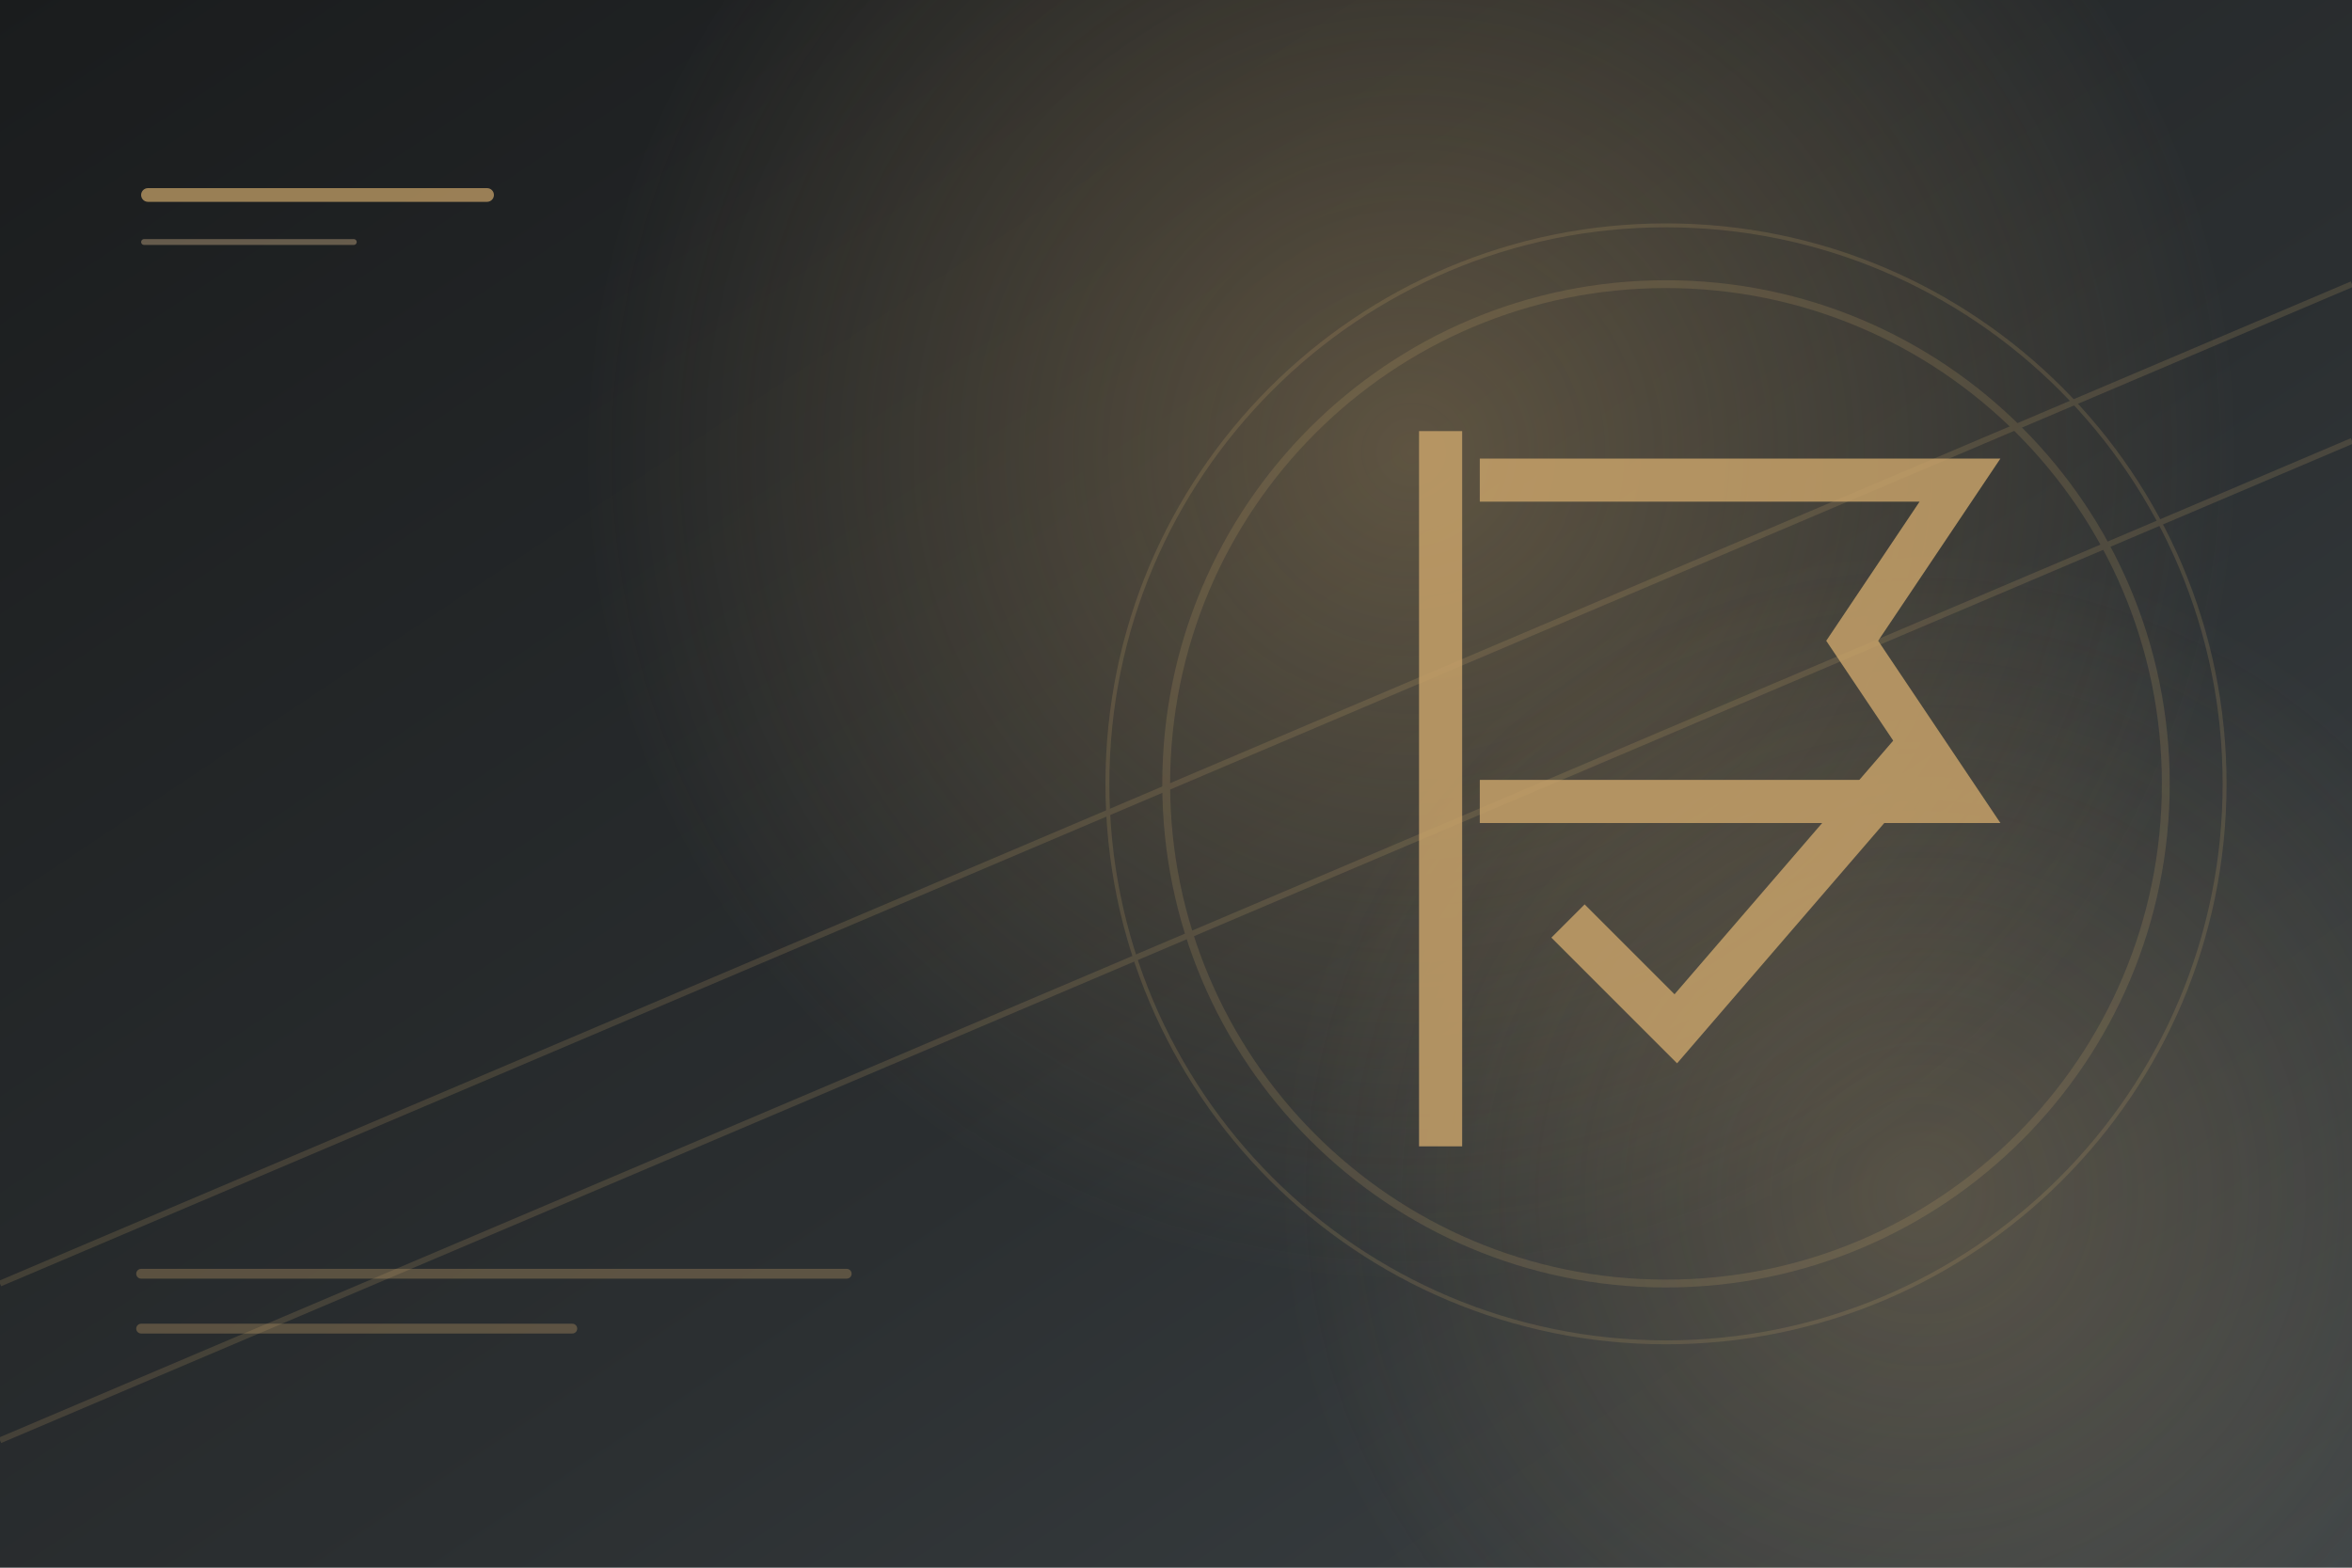
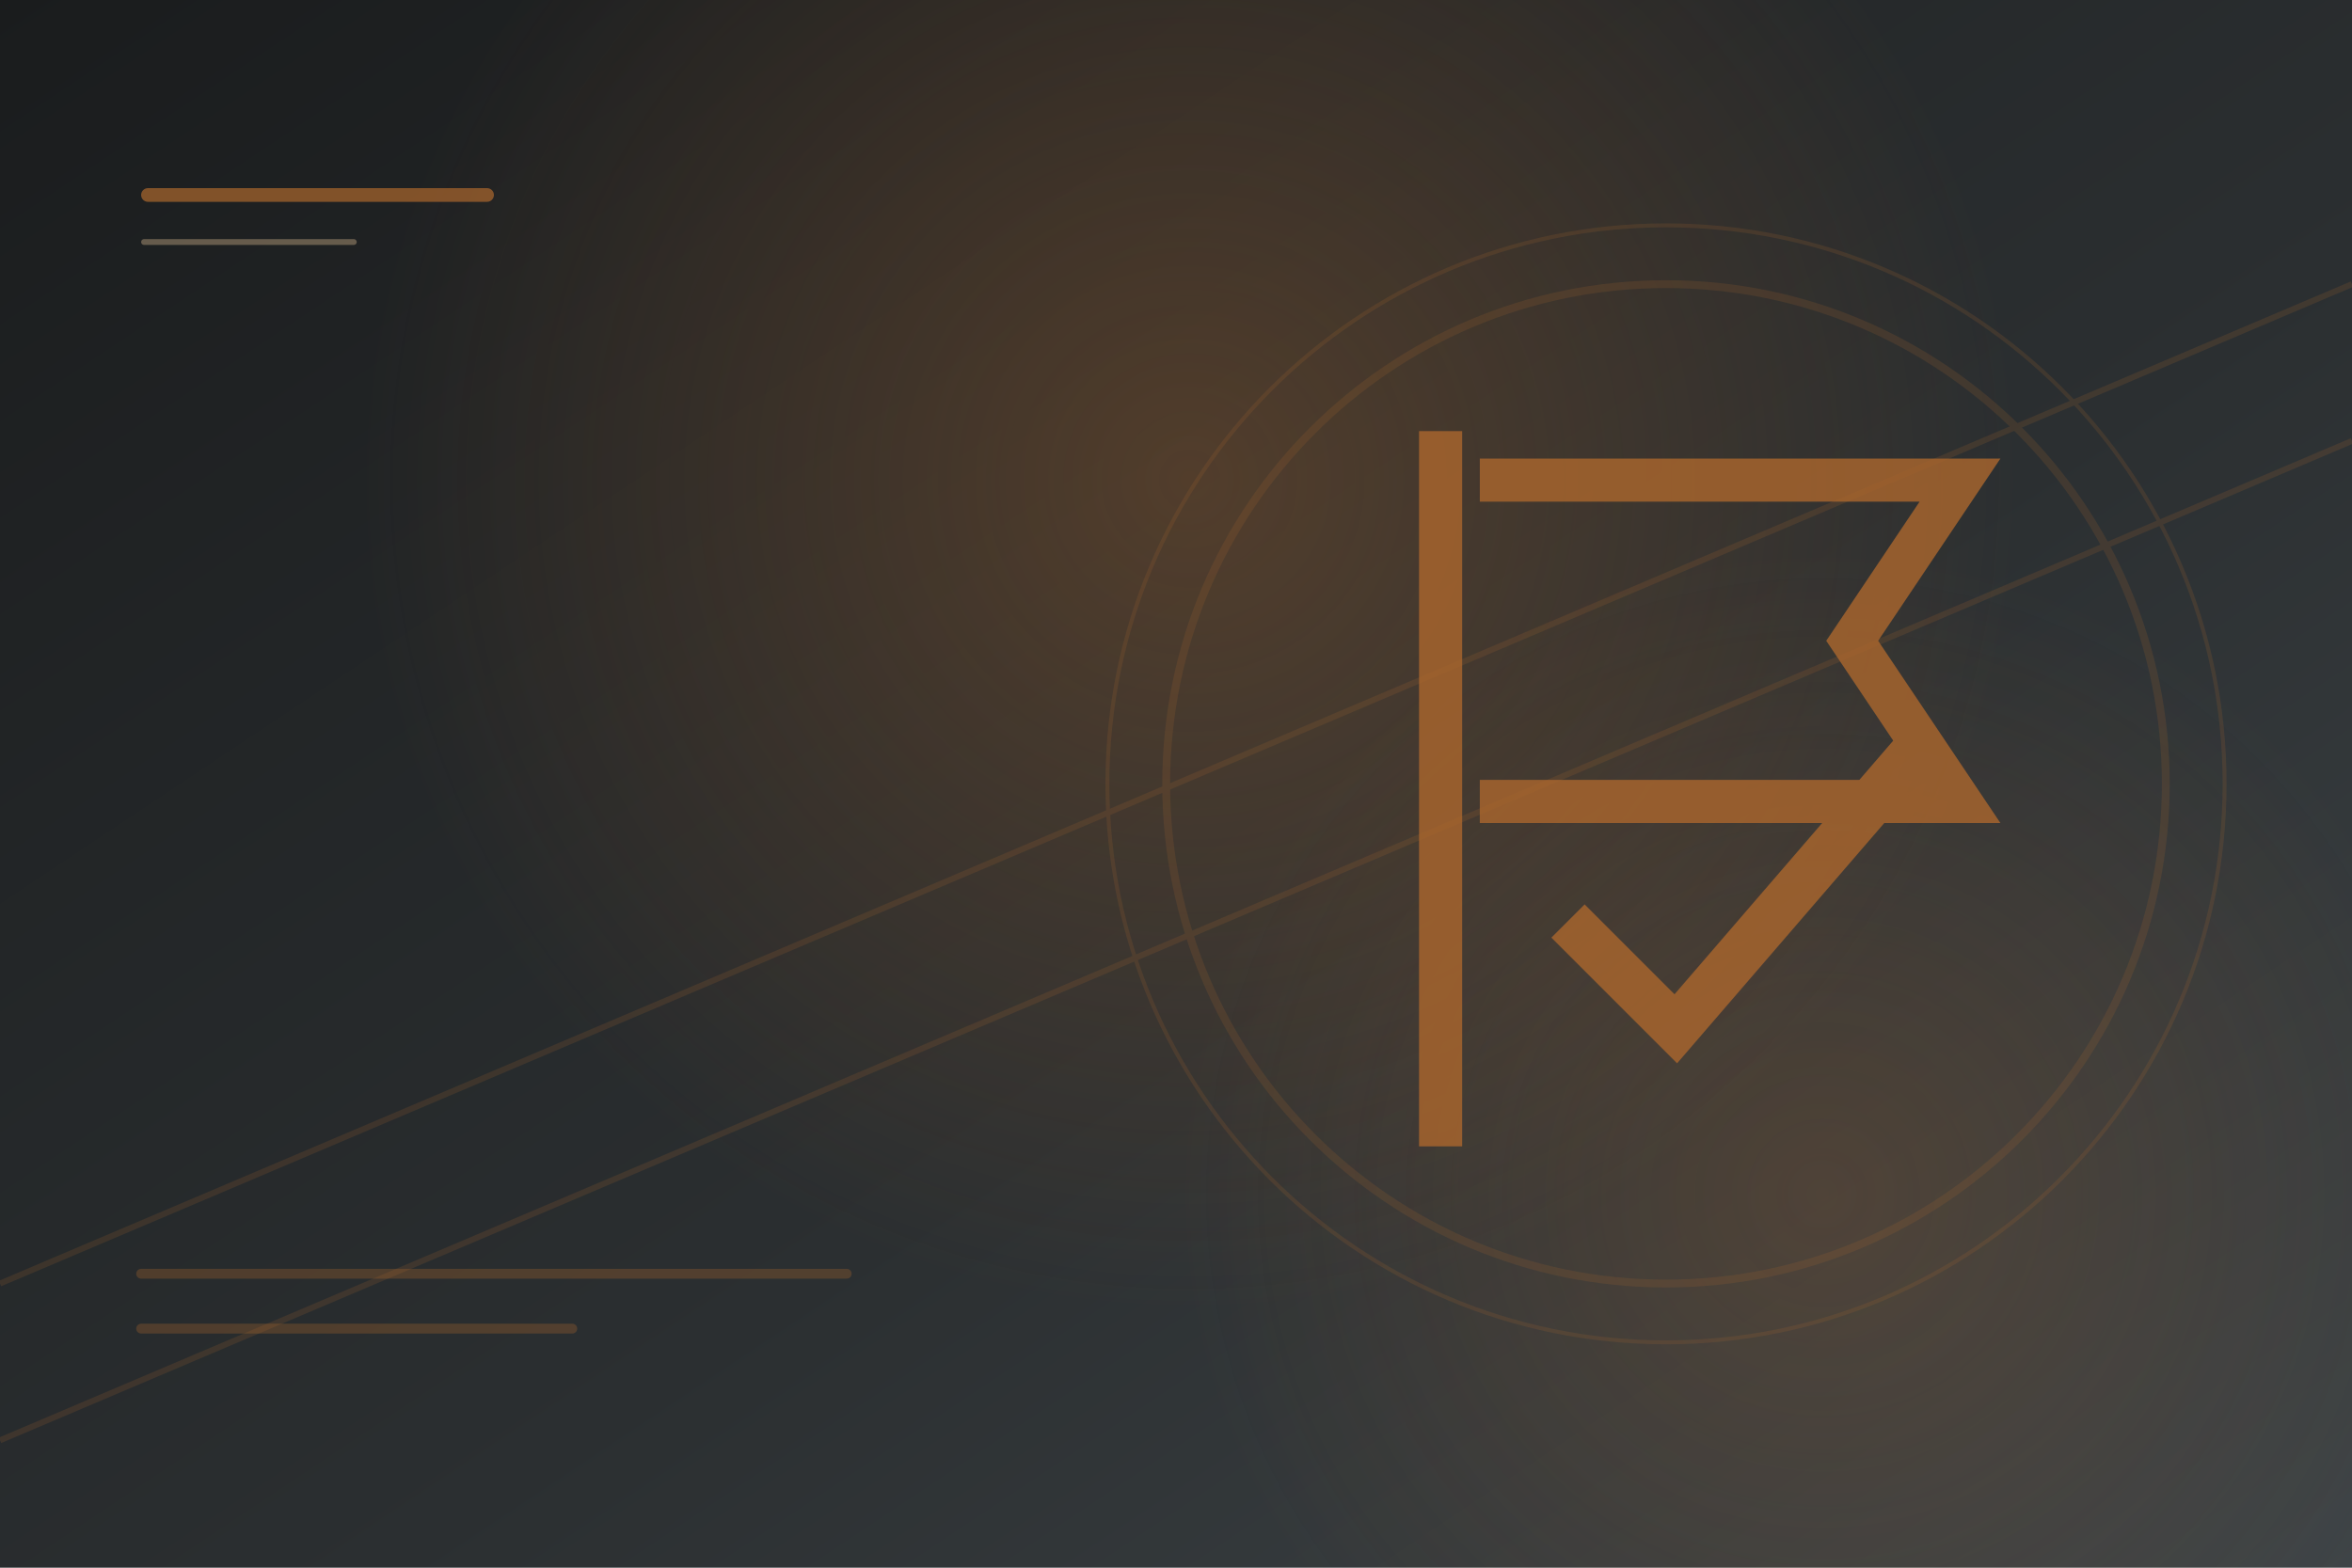
<svg xmlns="http://www.w3.org/2000/svg" width="1200" height="800" viewBox="0 0 1200 800" preserveAspectRatio="xMidYMid meet" role="img" aria-labelledby="title desc">
  <defs>
    <linearGradient id="bg" x1="0" y1="0" x2="1" y2="1">
      <stop stop-color="#1a1c1d" />
      <stop offset=".58" stop-color="#2b2f31" />
      <stop offset="1" stop-color="#3e4447" />
    </linearGradient>
    <radialGradient id="glow">
-       <stop stop-color="#c9a46a" stop-opacity=".34" />
-       <stop offset="1" stop-color="#c9a46a" stop-opacity="0" />
+       <stop stop-color="#a8652d" stop-opacity=".34" />
+       <stop offset="1" stop-color="#a8652d" stop-opacity="0" />
    </radialGradient>
  </defs>
  <rect width="1200" height="800" fill="url(#bg)" />
-   <circle cx="720" cy="232" r="420" fill="url(#glow)" />
-   <circle cx="981" cy="610" r="330" fill="url(#glow)" opacity=".7" />
-   <g fill="none" stroke="#c9a46a" opacity=".18">
+   <circle cx="607" cy="246" r="420" fill="url(#glow)" />
+   <circle cx="930" cy="610" r="330" fill="url(#glow)" opacity=".7" />
+   <g fill="none" stroke="#a8652d" opacity=".18">
    <path d="M0 655 1200 145M0 735 1200 225" stroke-width="3" />
    <circle cx="850" cy="400" r="255" stroke-width="4" />
    <circle cx="850" cy="400" r="285" stroke-width="2" />
  </g>
-   <g color="#c9a46a" opacity=".82">
+   <g color="#a8652d" opacity=".82">
    <path d="M735 585V220M755 245h245l-55 82 55 82H755" fill="none" stroke="currentColor" stroke-width="22" />
    <path d="m800 470 55 55 125-145" fill="none" stroke="currentColor" stroke-width="24" />
  </g>
-   <rect x="72" y="96" width="180" height="7" rx="3.5" fill="#c9a46a" opacity=".72" />
+   <rect x="72" y="96" width="180" height="7" rx="3.5" fill="#a8652d" opacity=".72" />
  <rect x="72" y="122" width="110" height="3" rx="1.5" fill="#d2b48c" opacity=".4" />
-   <path d="M72 650h360M72 678h220" stroke="#c9a46a" stroke-width="5" stroke-linecap="round" opacity=".32" />
+   <path d="M72 650h360M72 678h220" stroke="#a8652d" stroke-width="5" stroke-linecap="round" opacity=".32" />
</svg>
